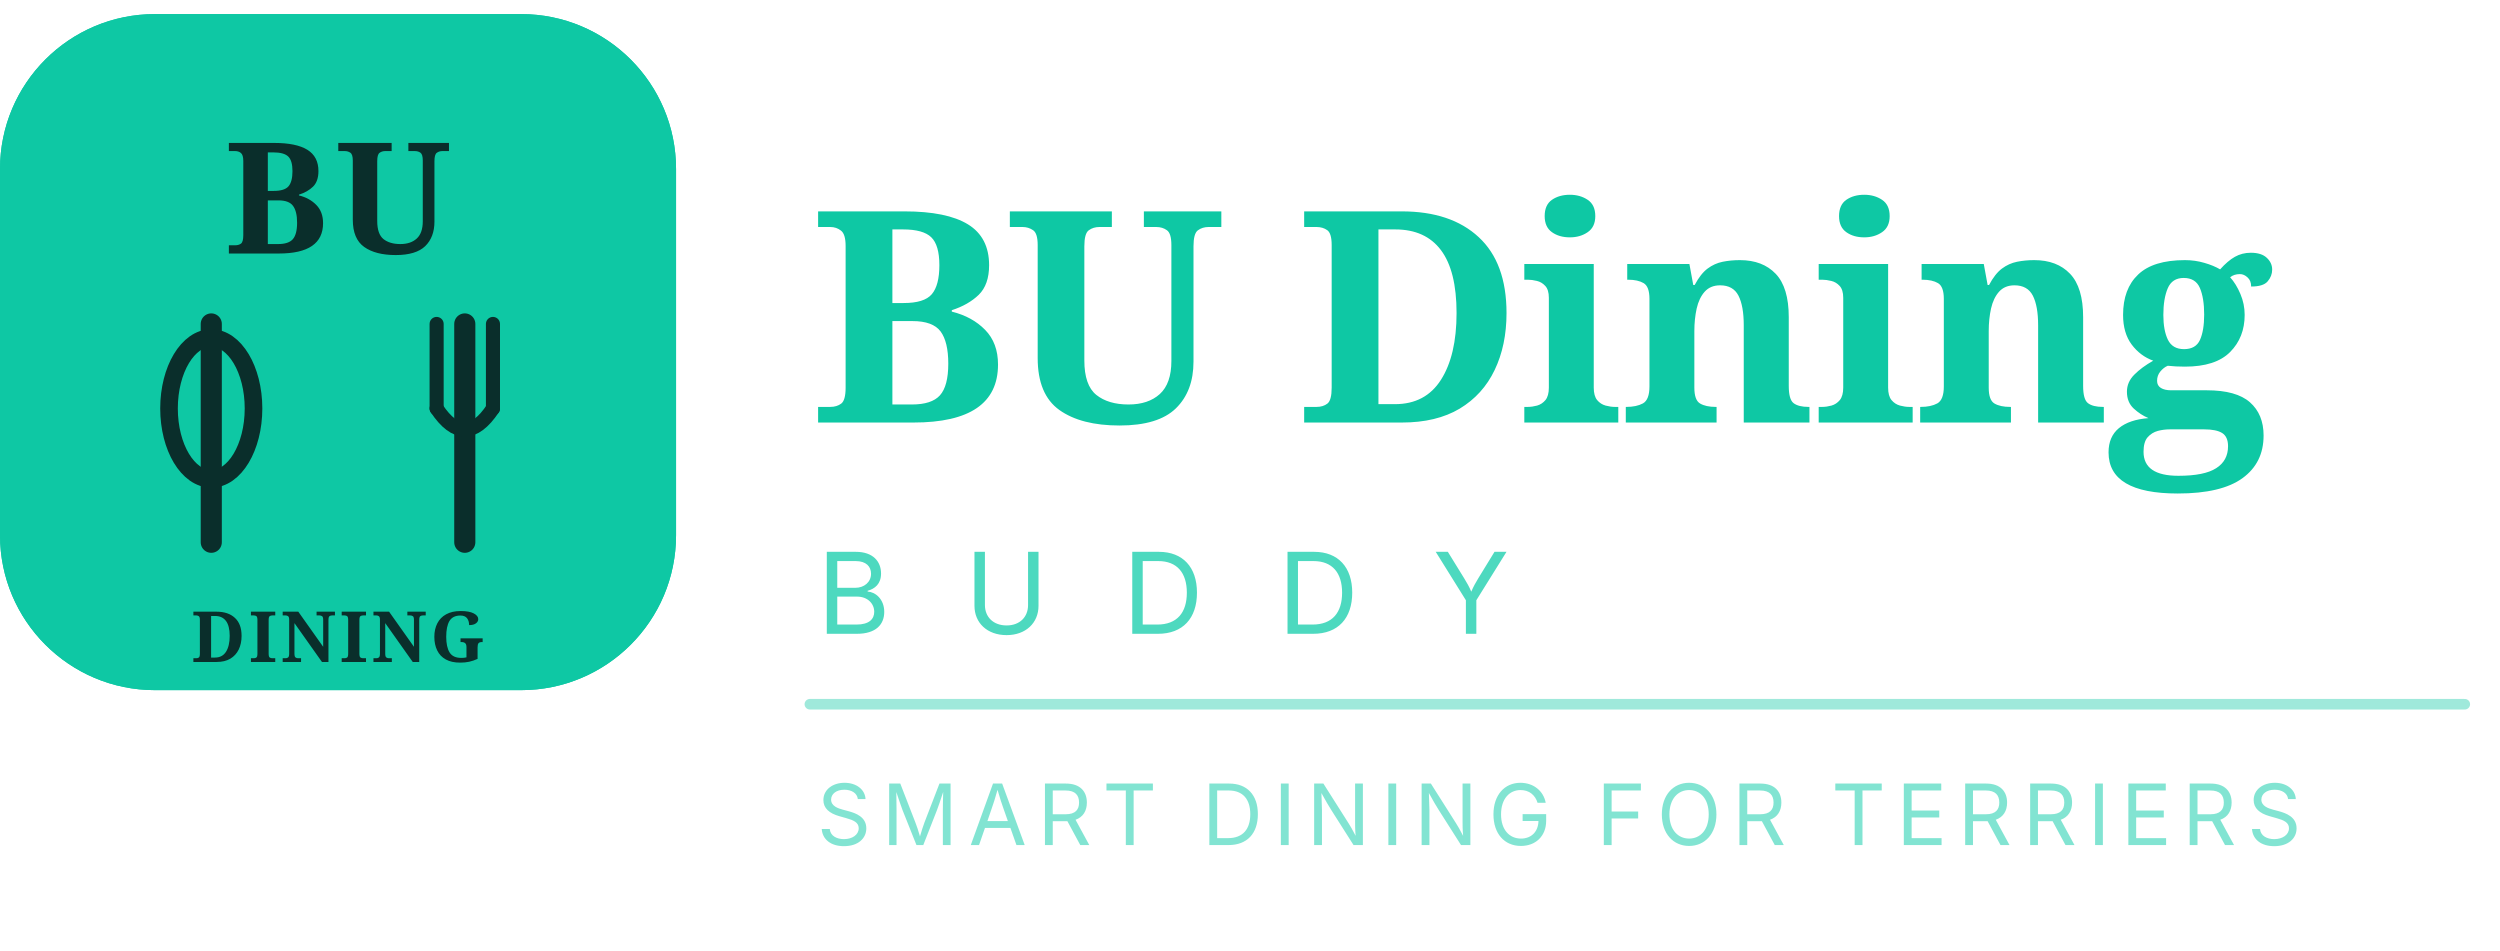
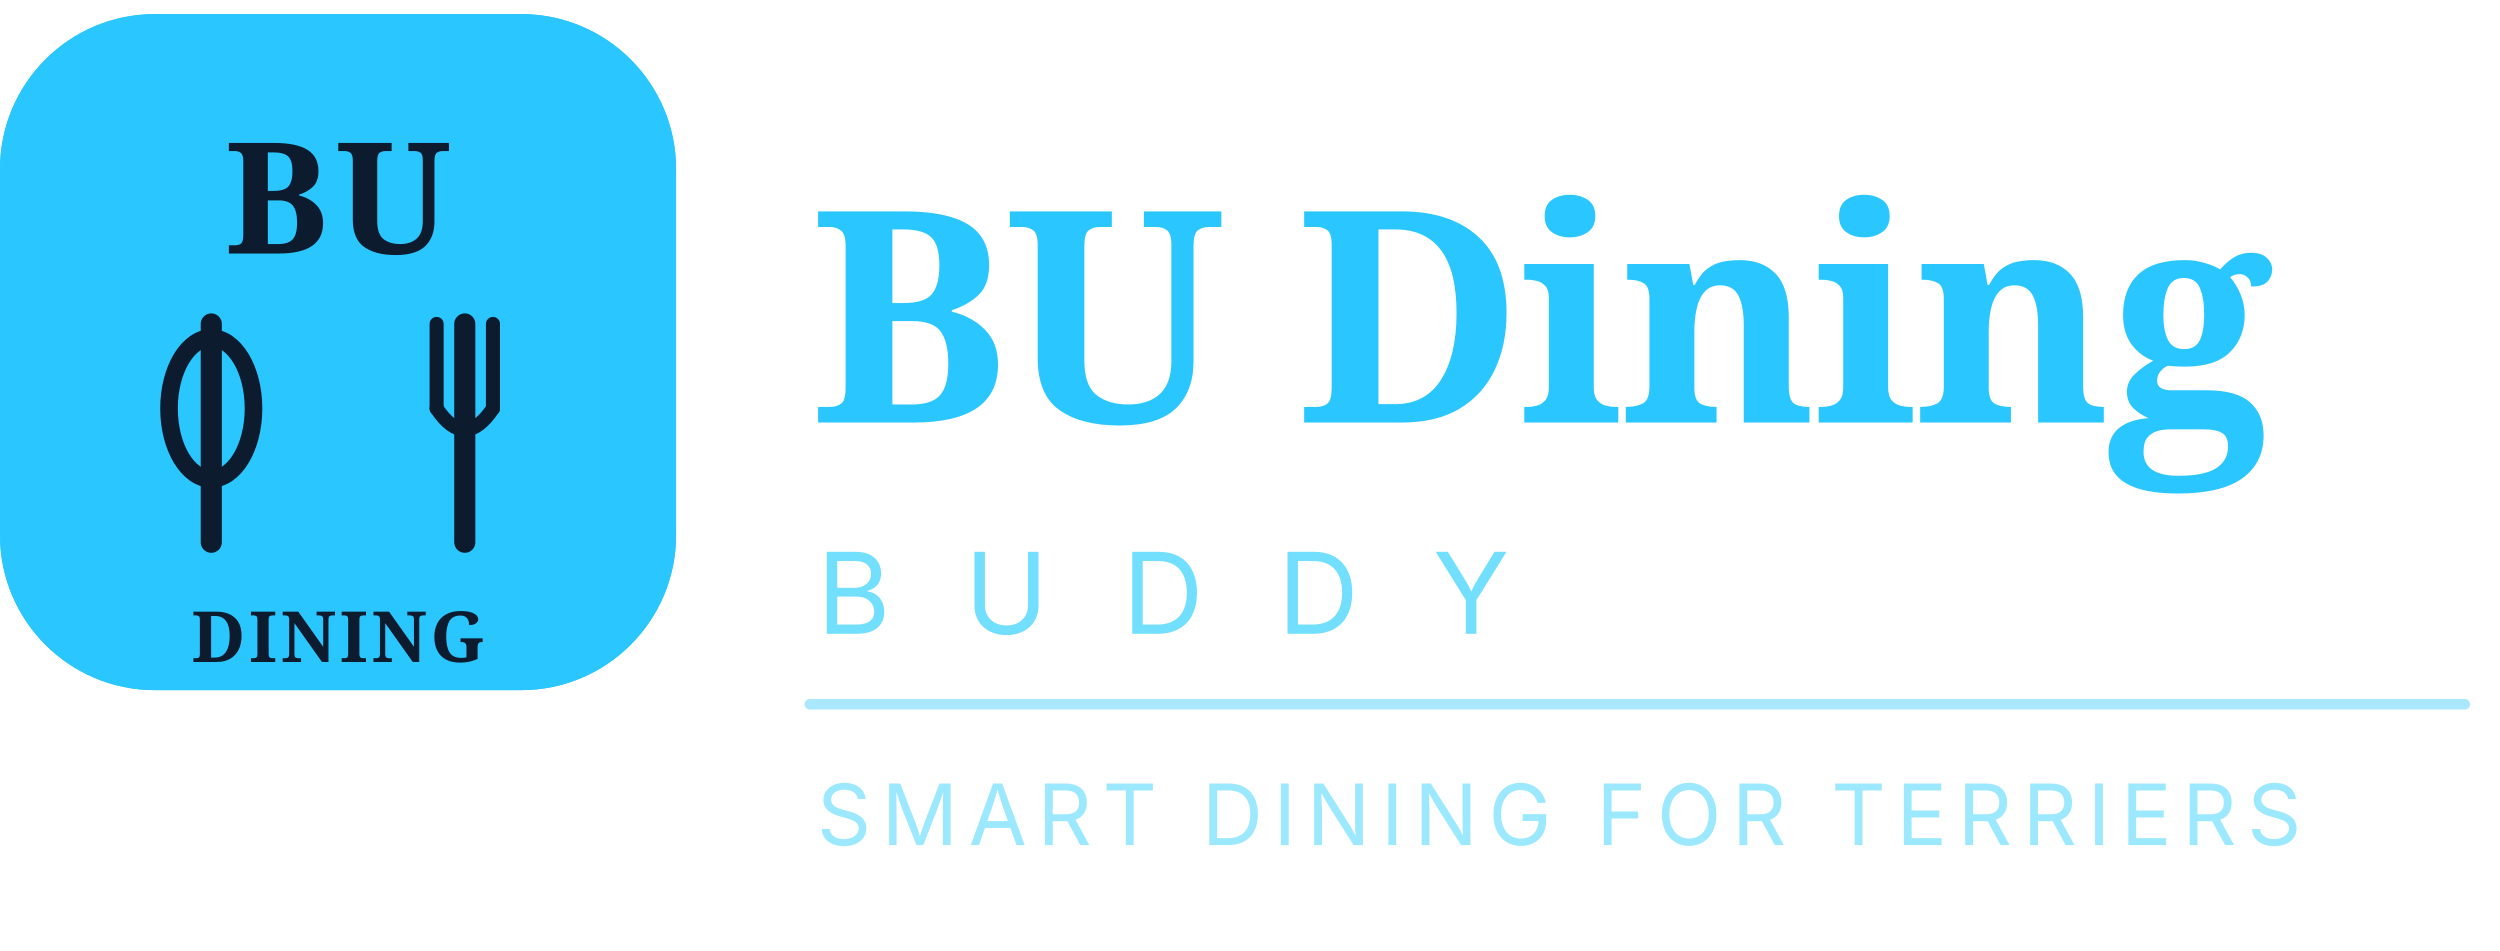
<svg xmlns="http://www.w3.org/2000/svg" viewBox="240 58 355 135" role="img" width="100%" height="100%">
  <defs>
    <clipPath id="iconClip">
      <rect x="0" y="0" width="96" height="96" rx="22" />
    </clipPath>
  </defs>
  <g transform="translate(240, 60)">
-     <rect x="0" y="0" width="96" height="96" rx="22" fill="#0EC8A4" />
+     <rect x="0" y="0" width="96" height="96" rx="22" fill="#29C6FF" />
    <g clip-path="url(#iconClip)">
-       <rect x="0" y="0" width="96" height="96" rx="22" fill="#0EC8A4" />
+       <rect x="0" y="0" width="96" height="96" rx="22" fill="#29C6FF" />
    </g>
-     <text x="48" y="34" text-anchor="middle" font-family="Georgia, serif" font-weight="700" font-size="22" fill="#0a2e2b" letter-spacing="1">BU</text>
-     <line x1="30" y1="44" x2="30" y2="75" stroke="#0a2e2b" stroke-width="3" stroke-linecap="round" />
-     <ellipse cx="30" cy="56" rx="6" ry="10" fill="none" stroke="#0a2e2b" stroke-width="2.5" />
-     <line x1="66" y1="44" x2="66" y2="75" stroke="#0a2e2b" stroke-width="3" stroke-linecap="round" />
-     <line x1="62" y1="44" x2="62" y2="56" stroke="#0a2e2b" stroke-width="2" stroke-linecap="round" />
-     <line x1="66" y1="44" x2="66" y2="56" stroke="#0a2e2b" stroke-width="2" stroke-linecap="round" />
-     <line x1="70" y1="44" x2="70" y2="56" stroke="#0a2e2b" stroke-width="2" stroke-linecap="round" />
-     <path d="M62 56 Q66 62 70 56" fill="none" stroke="#0a2e2b" stroke-width="2" stroke-linecap="round" />
-     <text x="48" y="92" text-anchor="middle" font-family="Georgia, serif" font-size="10" fill="#0a2e2b" font-weight="600" letter-spacing="0.5">DINING</text>
+     <text x="48" y="34" text-anchor="middle" font-family="Georgia, serif" font-weight="700" font-size="22" fill="#0d1b2e" letter-spacing="1">BU</text>
+     <line x1="30" y1="44" x2="30" y2="75" stroke="#0d1b2e" stroke-width="3" stroke-linecap="round" />
+     <ellipse cx="30" cy="56" rx="6" ry="10" fill="none" stroke="#0d1b2e" stroke-width="2.5" />
+     <line x1="66" y1="44" x2="66" y2="75" stroke="#0d1b2e" stroke-width="3" stroke-linecap="round" />
+     <line x1="62" y1="44" x2="62" y2="56" stroke="#0d1b2e" stroke-width="2" stroke-linecap="round" />
+     <line x1="66" y1="44" x2="66" y2="56" stroke="#0d1b2e" stroke-width="2" stroke-linecap="round" />
+     <line x1="70" y1="44" x2="70" y2="56" stroke="#0d1b2e" stroke-width="2" stroke-linecap="round" />
+     <path d="M62 56 Q66 62 70 56" fill="none" stroke="#0d1b2e" stroke-width="2" stroke-linecap="round" />
+     <text x="48" y="92" text-anchor="middle" font-family="Georgia, serif" font-size="10" fill="#0d1b2e" font-weight="600" letter-spacing="0.5">DINING</text>
  </g>
-   <text x="355" y="118" text-anchor="start" font-family="Georgia, serif" font-size="42" font-weight="700" fill="#0EC8A4" letter-spacing="-0.5">BU Dining</text>
-   <text x="356" y="148" text-anchor="start" font-family="-apple-system, sans-serif" font-size="16" font-weight="400" fill="#4dd9bf" letter-spacing="3">B U D D Y</text>
-   <line x1="355" y1="158" x2="590" y2="158" stroke="#0EC8A4" stroke-width="1.5" stroke-linecap="round" opacity="0.4" />
-   <text x="356" y="178" text-anchor="start" font-family="-apple-system, sans-serif" font-size="12" fill="#4dd9bf" letter-spacing="1.5" opacity="0.7">SMART DINING FOR TERRIERS</text>
+   <text x="355" y="118" text-anchor="start" font-family="Georgia, serif" font-size="42" font-weight="700" fill="#29C6FF" letter-spacing="-0.5">BU Dining</text>
+   <text x="356" y="148" text-anchor="start" font-family="-apple-system, sans-serif" font-size="16" font-weight="400" fill="#72DFFF" letter-spacing="3">B U D D Y</text>
+   <line x1="355" y1="158" x2="590" y2="158" stroke="#29C6FF" stroke-width="1.5" stroke-linecap="round" opacity="0.4" />
+   <text x="356" y="178" text-anchor="start" font-family="-apple-system, sans-serif" font-size="12" fill="#72DFFF" letter-spacing="1.5" opacity="0.7">SMART DINING FOR TERRIERS</text>
</svg>
